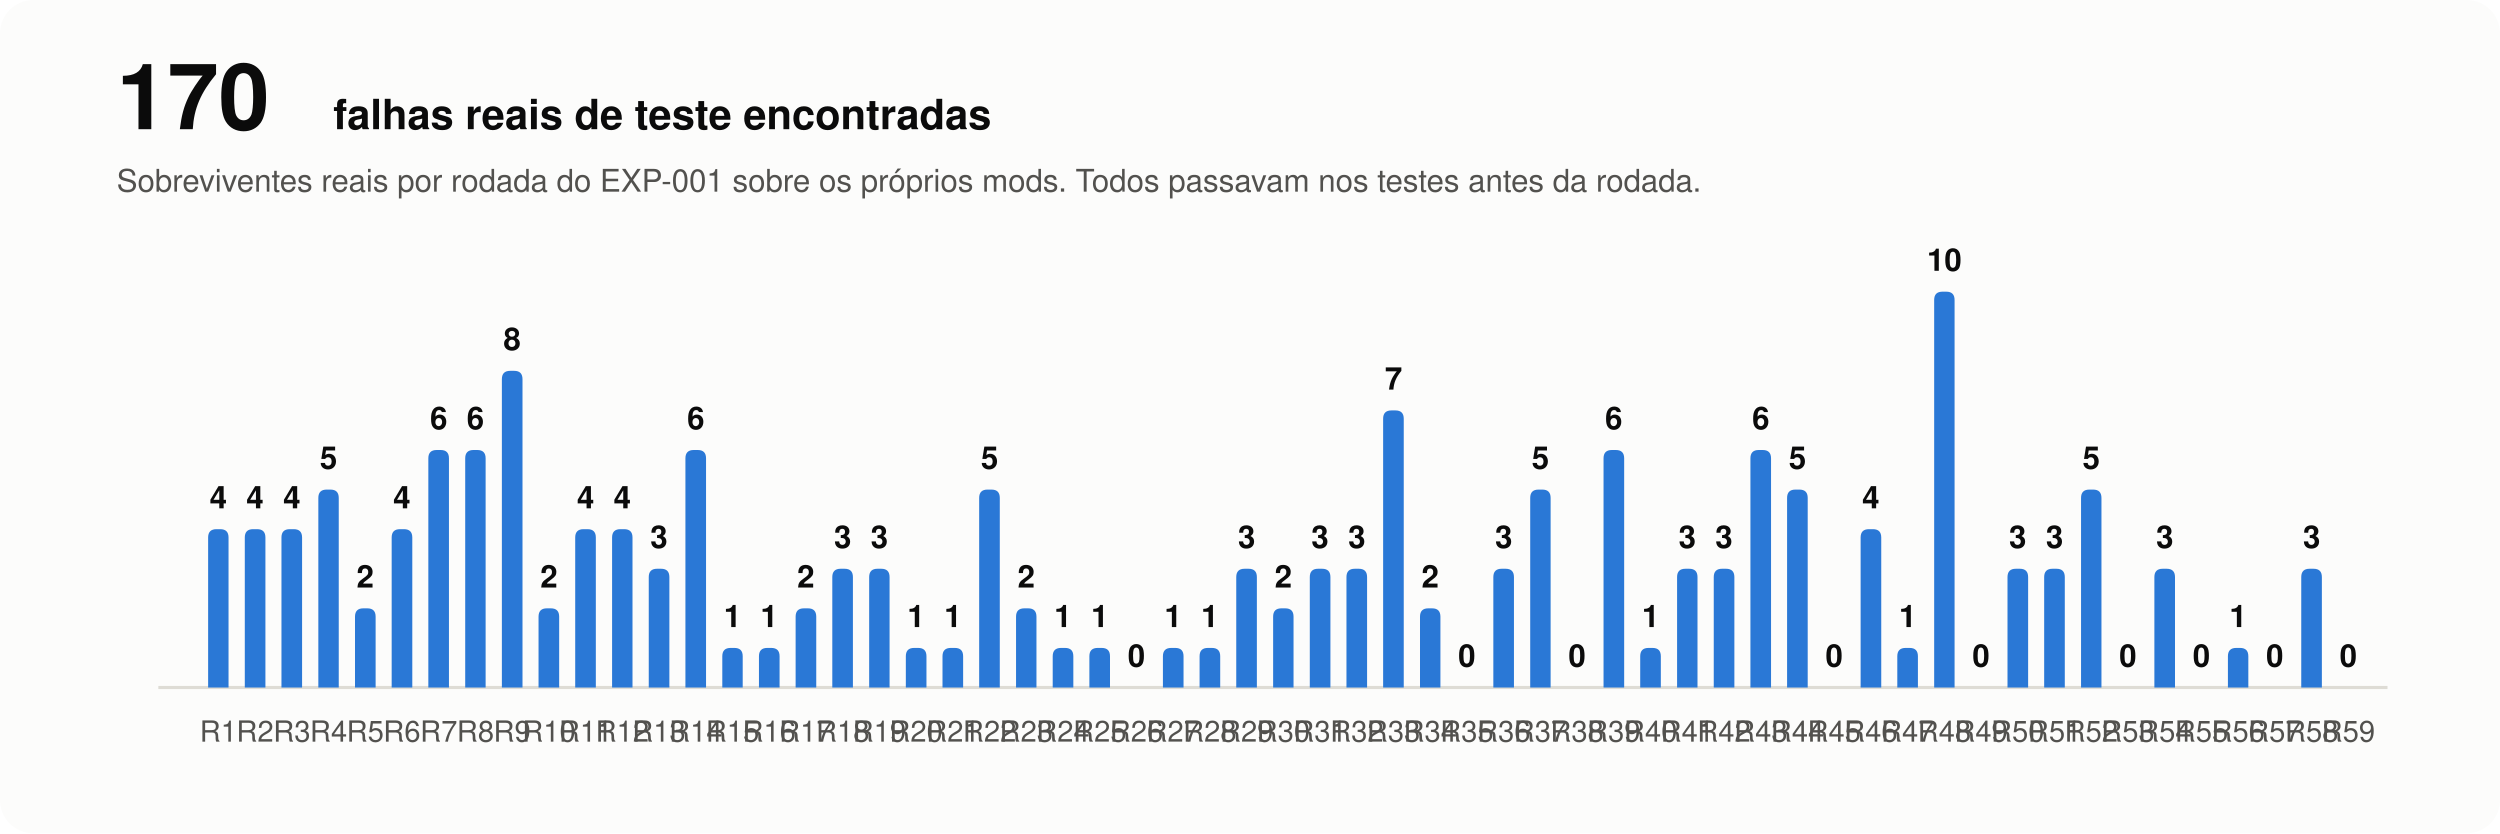
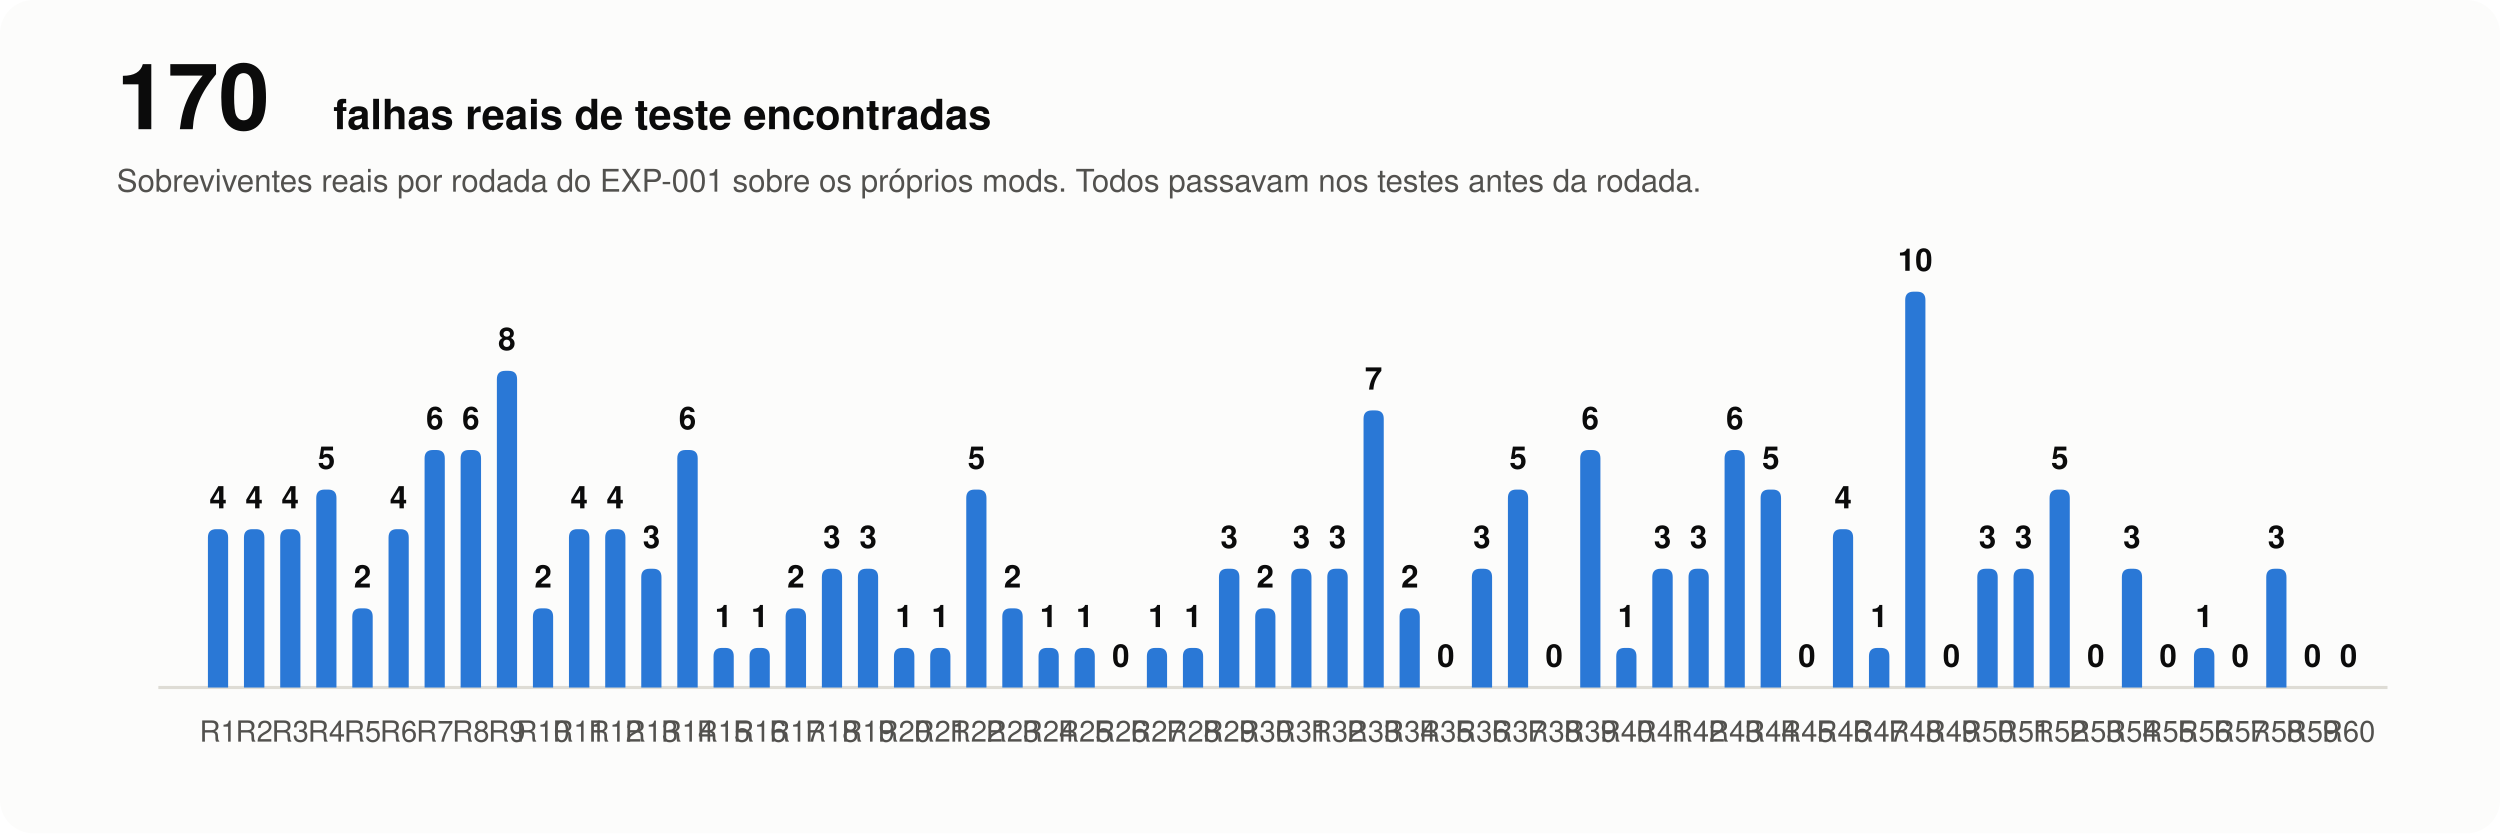
- <svg xmlns="http://www.w3.org/2000/svg" viewBox="0 0 1200 400" width="1200" height="400" role="img" aria-label="170 falhas reais de teste encontradas em 59 rodadas" font-family="ui-sans-serif, -apple-system, 'Segoe UI', Helvetica, Arial, sans-serif">
+ <svg xmlns="http://www.w3.org/2000/svg" viewBox="0 0 1200 400" width="1200" height="400" role="img" aria-label="170 falhas reais de teste encontradas em 60 rodadas" font-family="ui-sans-serif, -apple-system, 'Segoe UI', Helvetica, Arial, sans-serif">
  <style>
  .sup { fill: #fcfcfb; } .sup2 { fill: #f3f2ef; } .borda { stroke: #dedcd5; }
  .t1 { fill: #0b0b0b; } .t2 { fill: #52514e; } .t3 { fill: #8a887f; }
  .ac { fill: #2a78d6; } .acs { stroke: #2a78d6; } .acf { fill: #e8f1fb; }
  .ok { fill: #0f7a3d; } .okf { fill: #e3f3e8; }
  @media (prefers-color-scheme: dark) {
    .sup { fill: #1a1a19; } .sup2 { fill: #232322; } .borda { stroke: #3a3936; }
    .t1 { fill: #f0efec; } .t2 { fill: #c3c2b7; } .t3 { fill: #8f8d84; }
    .ac { fill: #3987e5; } .acs { stroke: #3987e5; } .acf { fill: #1d2c40; }
    .ok { fill: #4cc27a; } .okf { fill: #16301f; }
  }
  @media (prefers-reduced-motion: reduce) { * { animation: none !important; } }

  .barra { transform-box: fill-box; transform-origin: bottom; animation: cresce 1.1s cubic-bezier(.2,.8,.2,1); }
  @keyframes cresce { from { transform: scaleY(0); } to { transform: scaleY(1); } }
</style>
  <rect width="1200" height="400" rx="16" class="sup" />
  <text x="56" y="62" font-size="44" font-weight="800" class="t1">170</text>
  <text x="160" y="62" font-size="20" font-weight="700" class="t1">falhas reais de teste encontradas</text>
  <text x="56" y="92" font-size="15" class="t2">Sobreviventes reais por rodada do EXP-001 sobre os próprios mods. Todos passavam nos testes antes da rodada.</text>
  <line x1="76" y1="330" x2="1146" y2="330" class="borda" stroke-width="1.5" />
  <g class="barra">
-     <path d="M99.9,330 L99.9,258.0 Q99.9,254.0 103.9,254.0 L105.7,254.0 Q109.7,254.0 109.7,258.0 L109.7,330 Z" class="ac" />
-   </g>
-   <text x="104.8" y="244.0" font-size="15" font-weight="700" class="t1" text-anchor="middle">4</text>
-   <text x="104.8" y="356" font-size="14" class="t2" text-anchor="middle">R1</text>
-   <g class="barra">
-     <path d="M117.5,330 L117.5,258.0 Q117.5,254.0 121.5,254.0 L123.4,254.0 Q127.4,254.0 127.4,258.0 L127.4,330 Z" class="ac" />
-   </g>
-   <text x="122.4" y="244.0" font-size="15" font-weight="700" class="t1" text-anchor="middle">4</text>
-   <text x="122.4" y="356" font-size="14" class="t2" text-anchor="middle">R2</text>
-   <g class="barra">
-     <path d="M135.1,330 L135.1,258.0 Q135.1,254.0 139.1,254.0 L141.0,254.0 Q145.0,254.0 145.0,258.0 L145.0,330 Z" class="ac" />
-   </g>
-   <text x="140.1" y="244.0" font-size="15" font-weight="700" class="t1" text-anchor="middle">4</text>
-   <text x="140.1" y="356" font-size="14" class="t2" text-anchor="middle">R3</text>
-   <g class="barra">
-     <path d="M152.8,330 L152.8,239.0 Q152.8,235.0 156.8,235.0 L158.6,235.0 Q162.6,235.0 162.6,239.0 L162.6,330 Z" class="ac" />
-   </g>
-   <text x="157.7" y="225.0" font-size="15" font-weight="700" class="t1" text-anchor="middle">5</text>
-   <text x="157.7" y="356" font-size="14" class="t2" text-anchor="middle">R4</text>
-   <g class="barra">
-     <path d="M170.4,330 L170.4,296.0 Q170.4,292.0 174.4,292.0 L176.3,292.0 Q180.3,292.0 180.3,296.0 L180.3,330 Z" class="ac" />
-   </g>
-   <text x="175.3" y="282.0" font-size="15" font-weight="700" class="t1" text-anchor="middle">2</text>
-   <text x="175.3" y="356" font-size="14" class="t2" text-anchor="middle">R5</text>
-   <g class="barra">
-     <path d="M188.0,330 L188.0,258.0 Q188.0,254.0 192.0,254.0 L193.9,254.0 Q197.9,254.0 197.9,258.0 L197.9,330 Z" class="ac" />
-   </g>
-   <text x="192.9" y="244.0" font-size="15" font-weight="700" class="t1" text-anchor="middle">4</text>
-   <text x="192.9" y="356" font-size="14" class="t2" text-anchor="middle">R6</text>
-   <g class="barra">
-     <path d="M205.6,330 L205.6,220.0 Q205.6,216.0 209.6,216.0 L211.5,216.0 Q215.5,216.0 215.5,220.0 L215.5,330 Z" class="ac" />
-   </g>
-   <text x="210.6" y="206.0" font-size="15" font-weight="700" class="t1" text-anchor="middle">6</text>
-   <text x="210.6" y="356" font-size="14" class="t2" text-anchor="middle">R7</text>
-   <g class="barra">
-     <path d="M223.3,330 L223.3,220.0 Q223.3,216.0 227.3,216.0 L229.1,216.0 Q233.1,216.0 233.1,220.0 L233.1,330 Z" class="ac" />
-   </g>
-   <text x="228.2" y="206.0" font-size="15" font-weight="700" class="t1" text-anchor="middle">6</text>
-   <text x="228.2" y="356" font-size="14" class="t2" text-anchor="middle">R8</text>
-   <g class="barra">
-     <path d="M240.9,330 L240.9,182.0 Q240.9,178.0 244.9,178.0 L246.8,178.0 Q250.8,178.0 250.8,182.0 L250.8,330 Z" class="ac" />
-   </g>
-   <text x="245.8" y="168.0" font-size="15" font-weight="700" class="t1" text-anchor="middle">8</text>
-   <text x="245.8" y="356" font-size="14" class="t2" text-anchor="middle">R9</text>
-   <g class="barra">
-     <path d="M258.5,330 L258.5,296.0 Q258.5,292.0 262.5,292.0 L264.4,292.0 Q268.4,292.0 268.4,296.0 L268.4,330 Z" class="ac" />
-   </g>
-   <text x="263.5" y="282.0" font-size="15" font-weight="700" class="t1" text-anchor="middle">2</text>
-   <text x="263.5" y="356" font-size="14" class="t2" text-anchor="middle">R10</text>
-   <g class="barra">
-     <path d="M276.1,330 L276.1,258.0 Q276.1,254.0 280.1,254.0 L282.0,254.0 Q286.0,254.0 286.0,258.0 L286.0,330 Z" class="ac" />
-   </g>
-   <text x="281.1" y="244.0" font-size="15" font-weight="700" class="t1" text-anchor="middle">4</text>
-   <text x="281.1" y="356" font-size="14" class="t2" text-anchor="middle">R11</text>
-   <g class="barra">
-     <path d="M293.8,330 L293.8,258.0 Q293.8,254.0 297.8,254.0 L299.6,254.0 Q303.6,254.0 303.6,258.0 L303.6,330 Z" class="ac" />
-   </g>
-   <text x="298.7" y="244.0" font-size="15" font-weight="700" class="t1" text-anchor="middle">4</text>
-   <text x="298.7" y="356" font-size="14" class="t2" text-anchor="middle">R12</text>
-   <g class="barra">
-     <path d="M311.4,330 L311.4,277.0 Q311.4,273.0 315.4,273.0 L317.3,273.0 Q321.3,273.0 321.3,277.0 L321.3,330 Z" class="ac" />
-   </g>
-   <text x="316.3" y="263.0" font-size="15" font-weight="700" class="t1" text-anchor="middle">3</text>
-   <text x="316.3" y="356" font-size="14" class="t2" text-anchor="middle">R13</text>
-   <g class="barra">
-     <path d="M329.0,330 L329.0,220.0 Q329.0,216.0 333.0,216.0 L334.9,216.0 Q338.9,216.0 338.9,220.0 L338.9,330 Z" class="ac" />
-   </g>
-   <text x="334.0" y="206.0" font-size="15" font-weight="700" class="t1" text-anchor="middle">6</text>
-   <text x="334.0" y="356" font-size="14" class="t2" text-anchor="middle">R14</text>
-   <g class="barra">
-     <path d="M346.7,330 L346.7,315.0 Q346.7,311.0 350.7,311.0 L352.5,311.0 Q356.5,311.0 356.5,315.0 L356.5,330 Z" class="ac" />
-   </g>
-   <text x="351.6" y="301.0" font-size="15" font-weight="700" class="t1" text-anchor="middle">1</text>
-   <text x="351.6" y="356" font-size="14" class="t2" text-anchor="middle">R15</text>
-   <g class="barra">
-     <path d="M364.3,330 L364.3,315.0 Q364.3,311.0 368.3,311.0 L370.2,311.0 Q374.2,311.0 374.2,315.0 L374.2,330 Z" class="ac" />
-   </g>
-   <text x="369.2" y="301.0" font-size="15" font-weight="700" class="t1" text-anchor="middle">1</text>
-   <text x="369.2" y="356" font-size="14" class="t2" text-anchor="middle">R16</text>
-   <g class="barra">
-     <path d="M381.9,330 L381.9,296.0 Q381.9,292.0 385.9,292.0 L387.8,292.0 Q391.8,292.0 391.8,296.0 L391.8,330 Z" class="ac" />
-   </g>
-   <text x="386.8" y="282.0" font-size="15" font-weight="700" class="t1" text-anchor="middle">2</text>
-   <text x="386.8" y="356" font-size="14" class="t2" text-anchor="middle">R17</text>
-   <g class="barra">
-     <path d="M399.5,330 L399.5,277.0 Q399.5,273.0 403.5,273.0 L405.4,273.0 Q409.4,273.0 409.4,277.0 L409.4,330 Z" class="ac" />
-   </g>
-   <text x="404.5" y="263.0" font-size="15" font-weight="700" class="t1" text-anchor="middle">3</text>
-   <text x="404.5" y="356" font-size="14" class="t2" text-anchor="middle">R18</text>
-   <g class="barra">
-     <path d="M417.2,330 L417.2,277.0 Q417.2,273.0 421.2,273.0 L423.0,273.0 Q427.0,273.0 427.0,277.0 L427.0,330 Z" class="ac" />
-   </g>
-   <text x="422.1" y="263.0" font-size="15" font-weight="700" class="t1" text-anchor="middle">3</text>
-   <text x="422.1" y="356" font-size="14" class="t2" text-anchor="middle">R19</text>
-   <g class="barra">
-     <path d="M434.8,330 L434.8,315.0 Q434.8,311.0 438.8,311.0 L440.7,311.0 Q444.7,311.0 444.7,315.0 L444.7,330 Z" class="ac" />
-   </g>
-   <text x="439.7" y="301.0" font-size="15" font-weight="700" class="t1" text-anchor="middle">1</text>
-   <text x="439.7" y="356" font-size="14" class="t2" text-anchor="middle">R20</text>
-   <g class="barra">
-     <path d="M452.4,330 L452.4,315.0 Q452.4,311.0 456.4,311.0 L458.3,311.0 Q462.3,311.0 462.3,315.0 L462.3,330 Z" class="ac" />
-   </g>
-   <text x="457.4" y="301.0" font-size="15" font-weight="700" class="t1" text-anchor="middle">1</text>
-   <text x="457.4" y="356" font-size="14" class="t2" text-anchor="middle">R21</text>
-   <g class="barra">
-     <path d="M470.0,330 L470.0,239.0 Q470.0,235.0 474.0,235.0 L475.9,235.0 Q479.9,235.0 479.9,239.0 L479.9,330 Z" class="ac" />
-   </g>
-   <text x="475.0" y="225.0" font-size="15" font-weight="700" class="t1" text-anchor="middle">5</text>
-   <text x="475.0" y="356" font-size="14" class="t2" text-anchor="middle">R22</text>
-   <g class="barra">
-     <path d="M487.7,330 L487.7,296.0 Q487.7,292.0 491.7,292.0 L493.5,292.0 Q497.5,292.0 497.5,296.0 L497.5,330 Z" class="ac" />
-   </g>
-   <text x="492.6" y="282.0" font-size="15" font-weight="700" class="t1" text-anchor="middle">2</text>
-   <text x="492.6" y="356" font-size="14" class="t2" text-anchor="middle">R23</text>
-   <g class="barra">
-     <path d="M505.3,330 L505.3,315.0 Q505.3,311.0 509.3,311.0 L511.2,311.0 Q515.2,311.0 515.2,315.0 L515.2,330 Z" class="ac" />
-   </g>
-   <text x="510.2" y="301.0" font-size="15" font-weight="700" class="t1" text-anchor="middle">1</text>
-   <text x="510.2" y="356" font-size="14" class="t2" text-anchor="middle">R24</text>
-   <g class="barra">
-     <path d="M522.9,330 L522.9,315.0 Q522.9,311.0 526.9,311.0 L528.8,311.0 Q532.8,311.0 532.8,315.0 L532.8,330 Z" class="ac" />
-   </g>
-   <text x="527.9" y="301.0" font-size="15" font-weight="700" class="t1" text-anchor="middle">1</text>
-   <text x="527.9" y="356" font-size="14" class="t2" text-anchor="middle">R25</text>
-   <g class="barra">
-     <path d="M540.6,330 L540.6,330.0 Q540.6,330.0 540.6,330.0 L550.4,330.0 Q550.4,330.0 550.4,330.0 L550.4,330 Z" class="ac" />
-   </g>
-   <text x="545.5" y="320.0" font-size="15" font-weight="700" class="t1" text-anchor="middle">0</text>
-   <text x="545.5" y="356" font-size="14" class="t2" text-anchor="middle">R26</text>
-   <g class="barra">
-     <path d="M558.2,330 L558.2,315.0 Q558.2,311.0 562.2,311.0 L564.1,311.0 Q568.1,311.0 568.1,315.0 L568.1,330 Z" class="ac" />
-   </g>
-   <text x="563.1" y="301.0" font-size="15" font-weight="700" class="t1" text-anchor="middle">1</text>
-   <text x="563.1" y="356" font-size="14" class="t2" text-anchor="middle">R27</text>
-   <g class="barra">
-     <path d="M575.8,330 L575.8,315.0 Q575.8,311.0 579.8,311.0 L581.7,311.0 Q585.7,311.0 585.7,315.0 L585.7,330 Z" class="ac" />
-   </g>
-   <text x="580.7" y="301.0" font-size="15" font-weight="700" class="t1" text-anchor="middle">1</text>
-   <text x="580.7" y="356" font-size="14" class="t2" text-anchor="middle">R28</text>
-   <g class="barra">
-     <path d="M593.4,330 L593.4,277.0 Q593.4,273.0 597.4,273.0 L599.3,273.0 Q603.3,273.0 603.3,277.0 L603.3,330 Z" class="ac" />
-   </g>
-   <text x="598.4" y="263.0" font-size="15" font-weight="700" class="t1" text-anchor="middle">3</text>
-   <text x="598.4" y="356" font-size="14" class="t2" text-anchor="middle">R29</text>
-   <g class="barra">
-     <path d="M611.1,330 L611.1,296.0 Q611.1,292.0 615.1,292.0 L616.9,292.0 Q620.9,292.0 620.9,296.0 L620.9,330 Z" class="ac" />
-   </g>
-   <text x="616.0" y="282.0" font-size="15" font-weight="700" class="t1" text-anchor="middle">2</text>
-   <text x="616.0" y="356" font-size="14" class="t2" text-anchor="middle">R30</text>
-   <g class="barra">
-     <path d="M628.7,330 L628.7,277.0 Q628.7,273.0 632.7,273.0 L634.6,273.0 Q638.6,273.0 638.6,277.0 L638.6,330 Z" class="ac" />
-   </g>
-   <text x="633.6" y="263.0" font-size="15" font-weight="700" class="t1" text-anchor="middle">3</text>
-   <text x="633.6" y="356" font-size="14" class="t2" text-anchor="middle">R31</text>
-   <g class="barra">
-     <path d="M646.3,330 L646.3,277.0 Q646.3,273.0 650.3,273.0 L652.2,273.0 Q656.2,273.0 656.2,277.0 L656.2,330 Z" class="ac" />
-   </g>
-   <text x="651.3" y="263.0" font-size="15" font-weight="700" class="t1" text-anchor="middle">3</text>
-   <text x="651.3" y="356" font-size="14" class="t2" text-anchor="middle">R32</text>
-   <g class="barra">
-     <path d="M663.9,330 L663.9,201.0 Q663.9,197.0 667.9,197.0 L669.8,197.0 Q673.8,197.0 673.8,201.0 L673.8,330 Z" class="ac" />
-   </g>
-   <text x="668.9" y="187.0" font-size="15" font-weight="700" class="t1" text-anchor="middle">7</text>
-   <text x="668.9" y="356" font-size="14" class="t2" text-anchor="middle">R33</text>
-   <g class="barra">
-     <path d="M681.6,330 L681.6,296.0 Q681.6,292.0 685.6,292.0 L687.4,292.0 Q691.4,292.0 691.4,296.0 L691.4,330 Z" class="ac" />
-   </g>
-   <text x="686.5" y="282.0" font-size="15" font-weight="700" class="t1" text-anchor="middle">2</text>
-   <text x="686.5" y="356" font-size="14" class="t2" text-anchor="middle">R34</text>
-   <g class="barra">
-     <path d="M699.2,330 L699.2,330.0 Q699.2,330.0 699.2,330.0 L709.1,330.0 Q709.1,330.0 709.1,330.0 L709.1,330 Z" class="ac" />
-   </g>
-   <text x="704.1" y="320.0" font-size="15" font-weight="700" class="t1" text-anchor="middle">0</text>
-   <text x="704.1" y="356" font-size="14" class="t2" text-anchor="middle">R35</text>
-   <g class="barra">
-     <path d="M716.8,330 L716.8,277.0 Q716.8,273.0 720.8,273.0 L722.7,273.0 Q726.7,273.0 726.7,277.0 L726.7,330 Z" class="ac" />
-   </g>
-   <text x="721.8" y="263.0" font-size="15" font-weight="700" class="t1" text-anchor="middle">3</text>
-   <text x="721.8" y="356" font-size="14" class="t2" text-anchor="middle">R36</text>
-   <g class="barra">
-     <path d="M734.5,330 L734.5,239.0 Q734.5,235.0 738.5,235.0 L740.3,235.0 Q744.3,235.0 744.3,239.0 L744.3,330 Z" class="ac" />
-   </g>
-   <text x="739.4" y="225.0" font-size="15" font-weight="700" class="t1" text-anchor="middle">5</text>
-   <text x="739.4" y="356" font-size="14" class="t2" text-anchor="middle">R37</text>
-   <g class="barra">
-     <path d="M752.1,330 L752.1,330.0 Q752.1,330.0 752.1,330.0 L762.0,330.0 Q762.0,330.0 762.0,330.0 L762.0,330 Z" class="ac" />
-   </g>
-   <text x="757.0" y="320.0" font-size="15" font-weight="700" class="t1" text-anchor="middle">0</text>
-   <text x="757.0" y="356" font-size="14" class="t2" text-anchor="middle">R38</text>
-   <g class="barra">
-     <path d="M769.7,330 L769.7,220.0 Q769.7,216.0 773.7,216.0 L775.6,216.0 Q779.6,216.0 779.6,220.0 L779.6,330 Z" class="ac" />
-   </g>
-   <text x="774.6" y="206.0" font-size="15" font-weight="700" class="t1" text-anchor="middle">6</text>
-   <text x="774.6" y="356" font-size="14" class="t2" text-anchor="middle">R39</text>
-   <g class="barra">
-     <path d="M787.3,330 L787.3,315.0 Q787.3,311.0 791.3,311.0 L793.2,311.0 Q797.2,311.0 797.2,315.0 L797.2,330 Z" class="ac" />
-   </g>
-   <text x="792.3" y="301.0" font-size="15" font-weight="700" class="t1" text-anchor="middle">1</text>
-   <text x="792.3" y="356" font-size="14" class="t2" text-anchor="middle">R40</text>
-   <g class="barra">
-     <path d="M805.0,330 L805.0,277.0 Q805.0,273.0 809.0,273.0 L810.8,273.0 Q814.8,273.0 814.8,277.0 L814.8,330 Z" class="ac" />
-   </g>
-   <text x="809.9" y="263.0" font-size="15" font-weight="700" class="t1" text-anchor="middle">3</text>
-   <text x="809.9" y="356" font-size="14" class="t2" text-anchor="middle">R41</text>
-   <g class="barra">
-     <path d="M822.6,330 L822.6,277.0 Q822.6,273.0 826.6,273.0 L828.5,273.0 Q832.5,273.0 832.5,277.0 L832.5,330 Z" class="ac" />
-   </g>
-   <text x="827.5" y="263.0" font-size="15" font-weight="700" class="t1" text-anchor="middle">3</text>
-   <text x="827.5" y="356" font-size="14" class="t2" text-anchor="middle">R42</text>
-   <g class="barra">
-     <path d="M840.2,330 L840.2,220.0 Q840.2,216.0 844.2,216.0 L846.1,216.0 Q850.1,216.0 850.1,220.0 L850.1,330 Z" class="ac" />
-   </g>
-   <text x="845.2" y="206.0" font-size="15" font-weight="700" class="t1" text-anchor="middle">6</text>
-   <text x="845.2" y="356" font-size="14" class="t2" text-anchor="middle">R43</text>
-   <g class="barra">
-     <path d="M857.8,330 L857.8,239.0 Q857.8,235.0 861.8,235.0 L863.7,235.0 Q867.7,235.0 867.7,239.0 L867.7,330 Z" class="ac" />
-   </g>
-   <text x="862.8" y="225.0" font-size="15" font-weight="700" class="t1" text-anchor="middle">5</text>
-   <text x="862.8" y="356" font-size="14" class="t2" text-anchor="middle">R44</text>
-   <g class="barra">
-     <path d="M875.5,330 L875.5,330.0 Q875.5,330.0 875.5,330.0 L885.3,330.0 Q885.3,330.0 885.3,330.0 L885.3,330 Z" class="ac" />
-   </g>
-   <text x="880.4" y="320.0" font-size="15" font-weight="700" class="t1" text-anchor="middle">0</text>
-   <text x="880.4" y="356" font-size="14" class="t2" text-anchor="middle">R45</text>
-   <g class="barra">
-     <path d="M893.1,330 L893.1,258.0 Q893.1,254.0 897.1,254.0 L899.0,254.0 Q903.0,254.0 903.0,258.0 L903.0,330 Z" class="ac" />
-   </g>
-   <text x="898.0" y="244.0" font-size="15" font-weight="700" class="t1" text-anchor="middle">4</text>
-   <text x="898.0" y="356" font-size="14" class="t2" text-anchor="middle">R46</text>
-   <g class="barra">
-     <path d="M910.7,330 L910.7,315.0 Q910.7,311.0 914.7,311.0 L916.6,311.0 Q920.6,311.0 920.6,315.0 L920.6,330 Z" class="ac" />
-   </g>
-   <text x="915.7" y="301.0" font-size="15" font-weight="700" class="t1" text-anchor="middle">1</text>
-   <text x="915.7" y="356" font-size="14" class="t2" text-anchor="middle">R47</text>
-   <g class="barra">
-     <path d="M928.4,330 L928.4,144.0 Q928.4,140.0 932.4,140.0 L934.2,140.0 Q938.2,140.0 938.2,144.0 L938.2,330 Z" class="ac" />
-   </g>
-   <text x="933.3" y="130.0" font-size="15" font-weight="700" class="t1" text-anchor="middle">10</text>
-   <text x="933.3" y="356" font-size="14" class="t2" text-anchor="middle">R48</text>
-   <g class="barra">
-     <path d="M946.0,330 L946.0,330.0 Q946.0,330.0 946.0,330.0 L955.9,330.0 Q955.9,330.0 955.9,330.0 L955.9,330 Z" class="ac" />
-   </g>
-   <text x="950.9" y="320.0" font-size="15" font-weight="700" class="t1" text-anchor="middle">0</text>
-   <text x="950.9" y="356" font-size="14" class="t2" text-anchor="middle">R49</text>
-   <g class="barra">
-     <path d="M963.6,330 L963.6,277.0 Q963.6,273.0 967.6,273.0 L969.5,273.0 Q973.5,273.0 973.5,277.0 L973.5,330 Z" class="ac" />
-   </g>
-   <text x="968.5" y="263.0" font-size="15" font-weight="700" class="t1" text-anchor="middle">3</text>
-   <text x="968.5" y="356" font-size="14" class="t2" text-anchor="middle">R50</text>
-   <g class="barra">
-     <path d="M981.2,330 L981.2,277.0 Q981.2,273.0 985.2,273.0 L987.1,273.0 Q991.1,273.0 991.1,277.0 L991.1,330 Z" class="ac" />
-   </g>
-   <text x="986.2" y="263.0" font-size="15" font-weight="700" class="t1" text-anchor="middle">3</text>
-   <text x="986.2" y="356" font-size="14" class="t2" text-anchor="middle">R51</text>
-   <g class="barra">
-     <path d="M998.9,330 L998.9,239.0 Q998.9,235.0 1002.9,235.0 L1004.7,235.0 Q1008.7,235.0 1008.7,239.0 L1008.7,330 Z" class="ac" />
-   </g>
-   <text x="1003.8" y="225.0" font-size="15" font-weight="700" class="t1" text-anchor="middle">5</text>
-   <text x="1003.8" y="356" font-size="14" class="t2" text-anchor="middle">R52</text>
-   <g class="barra">
-     <path d="M1016.5,330 L1016.5,330.0 Q1016.5,330.0 1016.5,330.0 L1026.4,330.0 Q1026.4,330.0 1026.4,330.0 L1026.4,330 Z" class="ac" />
-   </g>
-   <text x="1021.4" y="320.0" font-size="15" font-weight="700" class="t1" text-anchor="middle">0</text>
-   <text x="1021.4" y="356" font-size="14" class="t2" text-anchor="middle">R53</text>
-   <g class="barra">
-     <path d="M1034.1,330 L1034.1,277.0 Q1034.1,273.0 1038.1,273.0 L1040.0,273.0 Q1044.0,273.0 1044.0,277.0 L1044.0,330 Z" class="ac" />
-   </g>
-   <text x="1039.1" y="263.0" font-size="15" font-weight="700" class="t1" text-anchor="middle">3</text>
-   <text x="1039.1" y="356" font-size="14" class="t2" text-anchor="middle">R54</text>
-   <g class="barra">
-     <path d="M1051.7,330 L1051.7,330.0 Q1051.7,330.0 1051.7,330.0 L1061.6,330.0 Q1061.6,330.0 1061.6,330.0 L1061.6,330 Z" class="ac" />
-   </g>
-   <text x="1056.7" y="320.0" font-size="15" font-weight="700" class="t1" text-anchor="middle">0</text>
-   <text x="1056.7" y="356" font-size="14" class="t2" text-anchor="middle">R55</text>
-   <g class="barra">
-     <path d="M1069.4,330 L1069.4,315.0 Q1069.4,311.0 1073.4,311.0 L1075.2,311.0 Q1079.2,311.0 1079.2,315.0 L1079.2,330 Z" class="ac" />
-   </g>
-   <text x="1074.3" y="301.0" font-size="15" font-weight="700" class="t1" text-anchor="middle">1</text>
-   <text x="1074.3" y="356" font-size="14" class="t2" text-anchor="middle">R56</text>
-   <g class="barra">
-     <path d="M1087.0,330 L1087.0,330.0 Q1087.0,330.0 1087.0,330.0 L1096.9,330.0 Q1096.9,330.0 1096.9,330.0 L1096.9,330 Z" class="ac" />
-   </g>
-   <text x="1091.9" y="320.0" font-size="15" font-weight="700" class="t1" text-anchor="middle">0</text>
-   <text x="1091.9" y="356" font-size="14" class="t2" text-anchor="middle">R57</text>
-   <g class="barra">
-     <path d="M1104.6,330 L1104.6,277.0 Q1104.6,273.0 1108.6,273.0 L1110.5,273.0 Q1114.5,273.0 1114.5,277.0 L1114.5,330 Z" class="ac" />
-   </g>
-   <text x="1109.6" y="263.0" font-size="15" font-weight="700" class="t1" text-anchor="middle">3</text>
-   <text x="1109.6" y="356" font-size="14" class="t2" text-anchor="middle">R58</text>
-   <g class="barra">
-     <path d="M1122.3,330 L1122.3,330.0 Q1122.3,330.0 1122.3,330.0 L1132.1,330.0 Q1132.1,330.0 1132.1,330.0 L1132.1,330 Z" class="ac" />
-   </g>
-   <text x="1127.2" y="320.0" font-size="15" font-weight="700" class="t1" text-anchor="middle">0</text>
-   <text x="1127.2" y="356" font-size="14" class="t2" text-anchor="middle">R59</text>
+     <path d="M99.8,330 L99.8,258.0 Q99.8,254.0 103.8,254.0 L105.5,254.0 Q109.5,254.0 109.5,258.0 L109.5,330 Z" class="ac" />
+   </g>
+   <text x="104.7" y="244.0" font-size="15" font-weight="700" class="t1" text-anchor="middle">4</text>
+   <text x="104.7" y="356" font-size="14" class="t2" text-anchor="middle">R1</text>
+   <g class="barra">
+     <path d="M117.1,330 L117.1,258.0 Q117.1,254.0 121.1,254.0 L122.9,254.0 Q126.9,254.0 126.9,258.0 L126.9,330 Z" class="ac" />
+   </g>
+   <text x="122.0" y="244.0" font-size="15" font-weight="700" class="t1" text-anchor="middle">4</text>
+   <text x="122.0" y="356" font-size="14" class="t2" text-anchor="middle">R2</text>
+   <g class="barra">
+     <path d="M134.5,330 L134.5,258.0 Q134.5,254.0 138.5,254.0 L140.2,254.0 Q144.2,254.0 144.2,258.0 L144.2,330 Z" class="ac" />
+   </g>
+   <text x="139.3" y="244.0" font-size="15" font-weight="700" class="t1" text-anchor="middle">4</text>
+   <text x="139.3" y="356" font-size="14" class="t2" text-anchor="middle">R3</text>
+   <g class="barra">
+     <path d="M151.8,330 L151.8,239.0 Q151.8,235.0 155.8,235.0 L157.5,235.0 Q161.5,235.0 161.5,239.0 L161.5,330 Z" class="ac" />
+   </g>
+   <text x="156.7" y="225.0" font-size="15" font-weight="700" class="t1" text-anchor="middle">5</text>
+   <text x="156.7" y="356" font-size="14" class="t2" text-anchor="middle">R4</text>
+   <g class="barra">
+     <path d="M169.1,330 L169.1,296.0 Q169.1,292.0 173.1,292.0 L174.9,292.0 Q178.9,292.0 178.9,296.0 L178.9,330 Z" class="ac" />
+   </g>
+   <text x="174.0" y="282.0" font-size="15" font-weight="700" class="t1" text-anchor="middle">2</text>
+   <text x="174.0" y="356" font-size="14" class="t2" text-anchor="middle">R5</text>
+   <g class="barra">
+     <path d="M186.5,330 L186.5,258.0 Q186.5,254.0 190.5,254.0 L192.2,254.0 Q196.2,254.0 196.2,258.0 L196.2,330 Z" class="ac" />
+   </g>
+   <text x="191.3" y="244.0" font-size="15" font-weight="700" class="t1" text-anchor="middle">4</text>
+   <text x="191.3" y="356" font-size="14" class="t2" text-anchor="middle">R6</text>
+   <g class="barra">
+     <path d="M203.8,330 L203.8,220.0 Q203.8,216.0 207.8,216.0 L209.5,216.0 Q213.5,216.0 213.5,220.0 L213.5,330 Z" class="ac" />
+   </g>
+   <text x="208.7" y="206.0" font-size="15" font-weight="700" class="t1" text-anchor="middle">6</text>
+   <text x="208.7" y="356" font-size="14" class="t2" text-anchor="middle">R7</text>
+   <g class="barra">
+     <path d="M221.1,330 L221.1,220.0 Q221.1,216.0 225.1,216.0 L226.9,216.0 Q230.9,216.0 230.9,220.0 L230.9,330 Z" class="ac" />
+   </g>
+   <text x="226.0" y="206.0" font-size="15" font-weight="700" class="t1" text-anchor="middle">6</text>
+   <text x="226.0" y="356" font-size="14" class="t2" text-anchor="middle">R8</text>
+   <g class="barra">
+     <path d="M238.5,330 L238.5,182.0 Q238.5,178.0 242.5,178.0 L244.2,178.0 Q248.2,178.0 248.2,182.0 L248.2,330 Z" class="ac" />
+   </g>
+   <text x="243.3" y="168.0" font-size="15" font-weight="700" class="t1" text-anchor="middle">8</text>
+   <text x="243.3" y="356" font-size="14" class="t2" text-anchor="middle">R9</text>
+   <g class="barra">
+     <path d="M255.8,330 L255.8,296.0 Q255.8,292.0 259.8,292.0 L261.5,292.0 Q265.5,292.0 265.5,296.0 L265.5,330 Z" class="ac" />
+   </g>
+   <text x="260.7" y="282.0" font-size="15" font-weight="700" class="t1" text-anchor="middle">2</text>
+   <text x="260.7" y="356" font-size="14" class="t2" text-anchor="middle">R10</text>
+   <g class="barra">
+     <path d="M273.1,330 L273.1,258.0 Q273.1,254.0 277.1,254.0 L278.9,254.0 Q282.9,254.0 282.9,258.0 L282.9,330 Z" class="ac" />
+   </g>
+   <text x="278.0" y="244.0" font-size="15" font-weight="700" class="t1" text-anchor="middle">4</text>
+   <text x="278.0" y="356" font-size="14" class="t2" text-anchor="middle">R11</text>
+   <g class="barra">
+     <path d="M290.5,330 L290.5,258.0 Q290.5,254.0 294.5,254.0 L296.2,254.0 Q300.2,254.0 300.2,258.0 L300.2,330 Z" class="ac" />
+   </g>
+   <text x="295.3" y="244.0" font-size="15" font-weight="700" class="t1" text-anchor="middle">4</text>
+   <text x="295.3" y="356" font-size="14" class="t2" text-anchor="middle">R12</text>
+   <g class="barra">
+     <path d="M307.8,330 L307.8,277.0 Q307.8,273.0 311.8,273.0 L313.5,273.0 Q317.5,273.0 317.5,277.0 L317.5,330 Z" class="ac" />
+   </g>
+   <text x="312.7" y="263.0" font-size="15" font-weight="700" class="t1" text-anchor="middle">3</text>
+   <text x="312.7" y="356" font-size="14" class="t2" text-anchor="middle">R13</text>
+   <g class="barra">
+     <path d="M325.1,330 L325.1,220.0 Q325.1,216.0 329.1,216.0 L330.9,216.0 Q334.9,216.0 334.9,220.0 L334.9,330 Z" class="ac" />
+   </g>
+   <text x="330.0" y="206.0" font-size="15" font-weight="700" class="t1" text-anchor="middle">6</text>
+   <text x="330.0" y="356" font-size="14" class="t2" text-anchor="middle">R14</text>
+   <g class="barra">
+     <path d="M342.5,330 L342.5,315.0 Q342.5,311.0 346.5,311.0 L348.2,311.0 Q352.2,311.0 352.2,315.0 L352.2,330 Z" class="ac" />
+   </g>
+   <text x="347.3" y="301.0" font-size="15" font-weight="700" class="t1" text-anchor="middle">1</text>
+   <text x="347.3" y="356" font-size="14" class="t2" text-anchor="middle">R15</text>
+   <g class="barra">
+     <path d="M359.8,330 L359.8,315.0 Q359.8,311.0 363.8,311.0 L365.5,311.0 Q369.5,311.0 369.5,315.0 L369.5,330 Z" class="ac" />
+   </g>
+   <text x="364.7" y="301.0" font-size="15" font-weight="700" class="t1" text-anchor="middle">1</text>
+   <text x="364.7" y="356" font-size="14" class="t2" text-anchor="middle">R16</text>
+   <g class="barra">
+     <path d="M377.1,330 L377.1,296.0 Q377.1,292.0 381.1,292.0 L382.9,292.0 Q386.9,292.0 386.9,296.0 L386.9,330 Z" class="ac" />
+   </g>
+   <text x="382.0" y="282.0" font-size="15" font-weight="700" class="t1" text-anchor="middle">2</text>
+   <text x="382.0" y="356" font-size="14" class="t2" text-anchor="middle">R17</text>
+   <g class="barra">
+     <path d="M394.5,330 L394.5,277.0 Q394.5,273.0 398.5,273.0 L400.2,273.0 Q404.2,273.0 404.2,277.0 L404.2,330 Z" class="ac" />
+   </g>
+   <text x="399.3" y="263.0" font-size="15" font-weight="700" class="t1" text-anchor="middle">3</text>
+   <text x="399.3" y="356" font-size="14" class="t2" text-anchor="middle">R18</text>
+   <g class="barra">
+     <path d="M411.8,330 L411.8,277.0 Q411.8,273.0 415.8,273.0 L417.5,273.0 Q421.5,273.0 421.5,277.0 L421.5,330 Z" class="ac" />
+   </g>
+   <text x="416.7" y="263.0" font-size="15" font-weight="700" class="t1" text-anchor="middle">3</text>
+   <text x="416.7" y="356" font-size="14" class="t2" text-anchor="middle">R19</text>
+   <g class="barra">
+     <path d="M429.1,330 L429.1,315.0 Q429.1,311.0 433.1,311.0 L434.9,311.0 Q438.9,311.0 438.9,315.0 L438.9,330 Z" class="ac" />
+   </g>
+   <text x="434.0" y="301.0" font-size="15" font-weight="700" class="t1" text-anchor="middle">1</text>
+   <text x="434.0" y="356" font-size="14" class="t2" text-anchor="middle">R20</text>
+   <g class="barra">
+     <path d="M446.5,330 L446.5,315.0 Q446.5,311.0 450.5,311.0 L452.2,311.0 Q456.2,311.0 456.2,315.0 L456.2,330 Z" class="ac" />
+   </g>
+   <text x="451.3" y="301.0" font-size="15" font-weight="700" class="t1" text-anchor="middle">1</text>
+   <text x="451.3" y="356" font-size="14" class="t2" text-anchor="middle">R21</text>
+   <g class="barra">
+     <path d="M463.8,330 L463.8,239.0 Q463.8,235.0 467.8,235.0 L469.5,235.0 Q473.5,235.0 473.5,239.0 L473.5,330 Z" class="ac" />
+   </g>
+   <text x="468.7" y="225.0" font-size="15" font-weight="700" class="t1" text-anchor="middle">5</text>
+   <text x="468.7" y="356" font-size="14" class="t2" text-anchor="middle">R22</text>
+   <g class="barra">
+     <path d="M481.1,330 L481.1,296.0 Q481.1,292.0 485.1,292.0 L486.9,292.0 Q490.9,292.0 490.9,296.0 L490.9,330 Z" class="ac" />
+   </g>
+   <text x="486.0" y="282.0" font-size="15" font-weight="700" class="t1" text-anchor="middle">2</text>
+   <text x="486.0" y="356" font-size="14" class="t2" text-anchor="middle">R23</text>
+   <g class="barra">
+     <path d="M498.5,330 L498.5,315.0 Q498.5,311.0 502.5,311.0 L504.2,311.0 Q508.2,311.0 508.2,315.0 L508.2,330 Z" class="ac" />
+   </g>
+   <text x="503.3" y="301.0" font-size="15" font-weight="700" class="t1" text-anchor="middle">1</text>
+   <text x="503.3" y="356" font-size="14" class="t2" text-anchor="middle">R24</text>
+   <g class="barra">
+     <path d="M515.8,330 L515.8,315.0 Q515.8,311.0 519.8,311.0 L521.5,311.0 Q525.5,311.0 525.5,315.0 L525.5,330 Z" class="ac" />
+   </g>
+   <text x="520.7" y="301.0" font-size="15" font-weight="700" class="t1" text-anchor="middle">1</text>
+   <text x="520.7" y="356" font-size="14" class="t2" text-anchor="middle">R25</text>
+   <g class="barra">
+     <path d="M533.1,330 L533.1,330.0 Q533.1,330.0 533.1,330.0 L542.9,330.0 Q542.9,330.0 542.9,330.0 L542.9,330 Z" class="ac" />
+   </g>
+   <text x="538.0" y="320.0" font-size="15" font-weight="700" class="t1" text-anchor="middle">0</text>
+   <text x="538.0" y="356" font-size="14" class="t2" text-anchor="middle">R26</text>
+   <g class="barra">
+     <path d="M550.5,330 L550.5,315.0 Q550.5,311.0 554.5,311.0 L556.2,311.0 Q560.2,311.0 560.2,315.0 L560.2,330 Z" class="ac" />
+   </g>
+   <text x="555.3" y="301.0" font-size="15" font-weight="700" class="t1" text-anchor="middle">1</text>
+   <text x="555.3" y="356" font-size="14" class="t2" text-anchor="middle">R27</text>
+   <g class="barra">
+     <path d="M567.8,330 L567.8,315.0 Q567.8,311.0 571.8,311.0 L573.5,311.0 Q577.5,311.0 577.5,315.0 L577.5,330 Z" class="ac" />
+   </g>
+   <text x="572.7" y="301.0" font-size="15" font-weight="700" class="t1" text-anchor="middle">1</text>
+   <text x="572.7" y="356" font-size="14" class="t2" text-anchor="middle">R28</text>
+   <g class="barra">
+     <path d="M585.1,330 L585.1,277.0 Q585.1,273.0 589.1,273.0 L590.9,273.0 Q594.9,273.0 594.9,277.0 L594.9,330 Z" class="ac" />
+   </g>
+   <text x="590.0" y="263.0" font-size="15" font-weight="700" class="t1" text-anchor="middle">3</text>
+   <text x="590.0" y="356" font-size="14" class="t2" text-anchor="middle">R29</text>
+   <g class="barra">
+     <path d="M602.5,330 L602.5,296.0 Q602.5,292.0 606.5,292.0 L608.2,292.0 Q612.2,292.0 612.2,296.0 L612.2,330 Z" class="ac" />
+   </g>
+   <text x="607.3" y="282.0" font-size="15" font-weight="700" class="t1" text-anchor="middle">2</text>
+   <text x="607.3" y="356" font-size="14" class="t2" text-anchor="middle">R30</text>
+   <g class="barra">
+     <path d="M619.8,330 L619.8,277.0 Q619.8,273.0 623.8,273.0 L625.5,273.0 Q629.5,273.0 629.5,277.0 L629.5,330 Z" class="ac" />
+   </g>
+   <text x="624.7" y="263.0" font-size="15" font-weight="700" class="t1" text-anchor="middle">3</text>
+   <text x="624.7" y="356" font-size="14" class="t2" text-anchor="middle">R31</text>
+   <g class="barra">
+     <path d="M637.1,330 L637.1,277.0 Q637.1,273.0 641.1,273.0 L642.9,273.0 Q646.9,273.0 646.9,277.0 L646.9,330 Z" class="ac" />
+   </g>
+   <text x="642.0" y="263.0" font-size="15" font-weight="700" class="t1" text-anchor="middle">3</text>
+   <text x="642.0" y="356" font-size="14" class="t2" text-anchor="middle">R32</text>
+   <g class="barra">
+     <path d="M654.5,330 L654.5,201.0 Q654.5,197.0 658.5,197.0 L660.2,197.0 Q664.2,197.0 664.2,201.0 L664.2,330 Z" class="ac" />
+   </g>
+   <text x="659.3" y="187.0" font-size="15" font-weight="700" class="t1" text-anchor="middle">7</text>
+   <text x="659.3" y="356" font-size="14" class="t2" text-anchor="middle">R33</text>
+   <g class="barra">
+     <path d="M671.8,330 L671.8,296.0 Q671.8,292.0 675.8,292.0 L677.5,292.0 Q681.5,292.0 681.5,296.0 L681.5,330 Z" class="ac" />
+   </g>
+   <text x="676.7" y="282.0" font-size="15" font-weight="700" class="t1" text-anchor="middle">2</text>
+   <text x="676.7" y="356" font-size="14" class="t2" text-anchor="middle">R34</text>
+   <g class="barra">
+     <path d="M689.1,330 L689.1,330.0 Q689.1,330.0 689.1,330.0 L698.9,330.0 Q698.9,330.0 698.9,330.0 L698.9,330 Z" class="ac" />
+   </g>
+   <text x="694.0" y="320.0" font-size="15" font-weight="700" class="t1" text-anchor="middle">0</text>
+   <text x="694.0" y="356" font-size="14" class="t2" text-anchor="middle">R35</text>
+   <g class="barra">
+     <path d="M706.5,330 L706.5,277.0 Q706.5,273.0 710.5,273.0 L712.2,273.0 Q716.2,273.0 716.2,277.0 L716.2,330 Z" class="ac" />
+   </g>
+   <text x="711.3" y="263.0" font-size="15" font-weight="700" class="t1" text-anchor="middle">3</text>
+   <text x="711.3" y="356" font-size="14" class="t2" text-anchor="middle">R36</text>
+   <g class="barra">
+     <path d="M723.8,330 L723.8,239.0 Q723.8,235.0 727.8,235.0 L729.5,235.0 Q733.5,235.0 733.5,239.0 L733.5,330 Z" class="ac" />
+   </g>
+   <text x="728.7" y="225.0" font-size="15" font-weight="700" class="t1" text-anchor="middle">5</text>
+   <text x="728.7" y="356" font-size="14" class="t2" text-anchor="middle">R37</text>
+   <g class="barra">
+     <path d="M741.1,330 L741.1,330.0 Q741.1,330.0 741.1,330.0 L750.9,330.0 Q750.9,330.0 750.9,330.0 L750.9,330 Z" class="ac" />
+   </g>
+   <text x="746.0" y="320.0" font-size="15" font-weight="700" class="t1" text-anchor="middle">0</text>
+   <text x="746.0" y="356" font-size="14" class="t2" text-anchor="middle">R38</text>
+   <g class="barra">
+     <path d="M758.5,330 L758.5,220.0 Q758.5,216.0 762.5,216.0 L764.2,216.0 Q768.2,216.0 768.2,220.0 L768.2,330 Z" class="ac" />
+   </g>
+   <text x="763.3" y="206.0" font-size="15" font-weight="700" class="t1" text-anchor="middle">6</text>
+   <text x="763.3" y="356" font-size="14" class="t2" text-anchor="middle">R39</text>
+   <g class="barra">
+     <path d="M775.8,330 L775.8,315.0 Q775.8,311.0 779.8,311.0 L781.5,311.0 Q785.5,311.0 785.5,315.0 L785.5,330 Z" class="ac" />
+   </g>
+   <text x="780.7" y="301.0" font-size="15" font-weight="700" class="t1" text-anchor="middle">1</text>
+   <text x="780.7" y="356" font-size="14" class="t2" text-anchor="middle">R40</text>
+   <g class="barra">
+     <path d="M793.1,330 L793.1,277.0 Q793.1,273.0 797.1,273.0 L798.9,273.0 Q802.9,273.0 802.9,277.0 L802.9,330 Z" class="ac" />
+   </g>
+   <text x="798.0" y="263.0" font-size="15" font-weight="700" class="t1" text-anchor="middle">3</text>
+   <text x="798.0" y="356" font-size="14" class="t2" text-anchor="middle">R41</text>
+   <g class="barra">
+     <path d="M810.5,330 L810.5,277.0 Q810.5,273.0 814.5,273.0 L816.2,273.0 Q820.2,273.0 820.2,277.0 L820.2,330 Z" class="ac" />
+   </g>
+   <text x="815.3" y="263.0" font-size="15" font-weight="700" class="t1" text-anchor="middle">3</text>
+   <text x="815.3" y="356" font-size="14" class="t2" text-anchor="middle">R42</text>
+   <g class="barra">
+     <path d="M827.8,330 L827.8,220.0 Q827.8,216.0 831.8,216.0 L833.5,216.0 Q837.5,216.0 837.5,220.0 L837.5,330 Z" class="ac" />
+   </g>
+   <text x="832.7" y="206.0" font-size="15" font-weight="700" class="t1" text-anchor="middle">6</text>
+   <text x="832.7" y="356" font-size="14" class="t2" text-anchor="middle">R43</text>
+   <g class="barra">
+     <path d="M845.1,330 L845.1,239.0 Q845.1,235.0 849.1,235.0 L850.9,235.0 Q854.9,235.0 854.9,239.0 L854.9,330 Z" class="ac" />
+   </g>
+   <text x="850.0" y="225.0" font-size="15" font-weight="700" class="t1" text-anchor="middle">5</text>
+   <text x="850.0" y="356" font-size="14" class="t2" text-anchor="middle">R44</text>
+   <g class="barra">
+     <path d="M862.5,330 L862.5,330.0 Q862.5,330.0 862.5,330.0 L872.2,330.0 Q872.2,330.0 872.2,330.0 L872.2,330 Z" class="ac" />
+   </g>
+   <text x="867.3" y="320.0" font-size="15" font-weight="700" class="t1" text-anchor="middle">0</text>
+   <text x="867.3" y="356" font-size="14" class="t2" text-anchor="middle">R45</text>
+   <g class="barra">
+     <path d="M879.8,330 L879.8,258.0 Q879.8,254.0 883.8,254.0 L885.5,254.0 Q889.5,254.0 889.5,258.0 L889.5,330 Z" class="ac" />
+   </g>
+   <text x="884.7" y="244.0" font-size="15" font-weight="700" class="t1" text-anchor="middle">4</text>
+   <text x="884.7" y="356" font-size="14" class="t2" text-anchor="middle">R46</text>
+   <g class="barra">
+     <path d="M897.1,330 L897.1,315.0 Q897.1,311.0 901.1,311.0 L902.9,311.0 Q906.9,311.0 906.9,315.0 L906.9,330 Z" class="ac" />
+   </g>
+   <text x="902.0" y="301.0" font-size="15" font-weight="700" class="t1" text-anchor="middle">1</text>
+   <text x="902.0" y="356" font-size="14" class="t2" text-anchor="middle">R47</text>
+   <g class="barra">
+     <path d="M914.5,330 L914.5,144.0 Q914.5,140.0 918.5,140.0 L920.2,140.0 Q924.2,140.0 924.2,144.0 L924.2,330 Z" class="ac" />
+   </g>
+   <text x="919.3" y="130.0" font-size="15" font-weight="700" class="t1" text-anchor="middle">10</text>
+   <text x="919.3" y="356" font-size="14" class="t2" text-anchor="middle">R48</text>
+   <g class="barra">
+     <path d="M931.8,330 L931.8,330.0 Q931.8,330.0 931.8,330.0 L941.5,330.0 Q941.5,330.0 941.5,330.0 L941.5,330 Z" class="ac" />
+   </g>
+   <text x="936.7" y="320.0" font-size="15" font-weight="700" class="t1" text-anchor="middle">0</text>
+   <text x="936.7" y="356" font-size="14" class="t2" text-anchor="middle">R49</text>
+   <g class="barra">
+     <path d="M949.1,330 L949.1,277.0 Q949.1,273.0 953.1,273.0 L954.9,273.0 Q958.9,273.0 958.9,277.0 L958.9,330 Z" class="ac" />
+   </g>
+   <text x="954.0" y="263.0" font-size="15" font-weight="700" class="t1" text-anchor="middle">3</text>
+   <text x="954.0" y="356" font-size="14" class="t2" text-anchor="middle">R50</text>
+   <g class="barra">
+     <path d="M966.5,330 L966.5,277.0 Q966.5,273.0 970.5,273.0 L972.2,273.0 Q976.2,273.0 976.2,277.0 L976.2,330 Z" class="ac" />
+   </g>
+   <text x="971.3" y="263.0" font-size="15" font-weight="700" class="t1" text-anchor="middle">3</text>
+   <text x="971.3" y="356" font-size="14" class="t2" text-anchor="middle">R51</text>
+   <g class="barra">
+     <path d="M983.8,330 L983.8,239.0 Q983.8,235.0 987.8,235.0 L989.5,235.0 Q993.5,235.0 993.5,239.0 L993.5,330 Z" class="ac" />
+   </g>
+   <text x="988.7" y="225.0" font-size="15" font-weight="700" class="t1" text-anchor="middle">5</text>
+   <text x="988.7" y="356" font-size="14" class="t2" text-anchor="middle">R52</text>
+   <g class="barra">
+     <path d="M1001.1,330 L1001.1,330.0 Q1001.1,330.0 1001.1,330.0 L1010.9,330.0 Q1010.9,330.0 1010.9,330.0 L1010.9,330 Z" class="ac" />
+   </g>
+   <text x="1006.0" y="320.0" font-size="15" font-weight="700" class="t1" text-anchor="middle">0</text>
+   <text x="1006.0" y="356" font-size="14" class="t2" text-anchor="middle">R53</text>
+   <g class="barra">
+     <path d="M1018.5,330 L1018.5,277.0 Q1018.5,273.0 1022.5,273.0 L1024.2,273.0 Q1028.2,273.0 1028.2,277.0 L1028.2,330 Z" class="ac" />
+   </g>
+   <text x="1023.3" y="263.0" font-size="15" font-weight="700" class="t1" text-anchor="middle">3</text>
+   <text x="1023.3" y="356" font-size="14" class="t2" text-anchor="middle">R54</text>
+   <g class="barra">
+     <path d="M1035.8,330 L1035.8,330.0 Q1035.8,330.0 1035.8,330.0 L1045.5,330.0 Q1045.5,330.0 1045.5,330.0 L1045.5,330 Z" class="ac" />
+   </g>
+   <text x="1040.7" y="320.0" font-size="15" font-weight="700" class="t1" text-anchor="middle">0</text>
+   <text x="1040.7" y="356" font-size="14" class="t2" text-anchor="middle">R55</text>
+   <g class="barra">
+     <path d="M1053.1,330 L1053.1,315.0 Q1053.1,311.0 1057.1,311.0 L1058.9,311.0 Q1062.9,311.0 1062.9,315.0 L1062.9,330 Z" class="ac" />
+   </g>
+   <text x="1058.0" y="301.0" font-size="15" font-weight="700" class="t1" text-anchor="middle">1</text>
+   <text x="1058.0" y="356" font-size="14" class="t2" text-anchor="middle">R56</text>
+   <g class="barra">
+     <path d="M1070.5,330 L1070.5,330.0 Q1070.5,330.0 1070.5,330.0 L1080.2,330.0 Q1080.2,330.0 1080.2,330.0 L1080.2,330 Z" class="ac" />
+   </g>
+   <text x="1075.3" y="320.0" font-size="15" font-weight="700" class="t1" text-anchor="middle">0</text>
+   <text x="1075.3" y="356" font-size="14" class="t2" text-anchor="middle">R57</text>
+   <g class="barra">
+     <path d="M1087.8,330 L1087.8,277.0 Q1087.8,273.0 1091.8,273.0 L1093.5,273.0 Q1097.5,273.0 1097.5,277.0 L1097.5,330 Z" class="ac" />
+   </g>
+   <text x="1092.7" y="263.0" font-size="15" font-weight="700" class="t1" text-anchor="middle">3</text>
+   <text x="1092.7" y="356" font-size="14" class="t2" text-anchor="middle">R58</text>
+   <g class="barra">
+     <path d="M1105.1,330 L1105.1,330.0 Q1105.1,330.0 1105.1,330.0 L1114.9,330.0 Q1114.9,330.0 1114.9,330.0 L1114.9,330 Z" class="ac" />
+   </g>
+   <text x="1110.0" y="320.0" font-size="15" font-weight="700" class="t1" text-anchor="middle">0</text>
+   <text x="1110.0" y="356" font-size="14" class="t2" text-anchor="middle">R59</text>
+   <g class="barra">
+     <path d="M1122.5,330 L1122.5,330.0 Q1122.5,330.0 1122.5,330.0 L1132.2,330.0 Q1132.2,330.0 1132.2,330.0 L1132.2,330 Z" class="ac" />
+   </g>
+   <text x="1127.3" y="320.0" font-size="15" font-weight="700" class="t1" text-anchor="middle">0</text>
+   <text x="1127.3" y="356" font-size="14" class="t2" text-anchor="middle">R60</text>
</svg>
